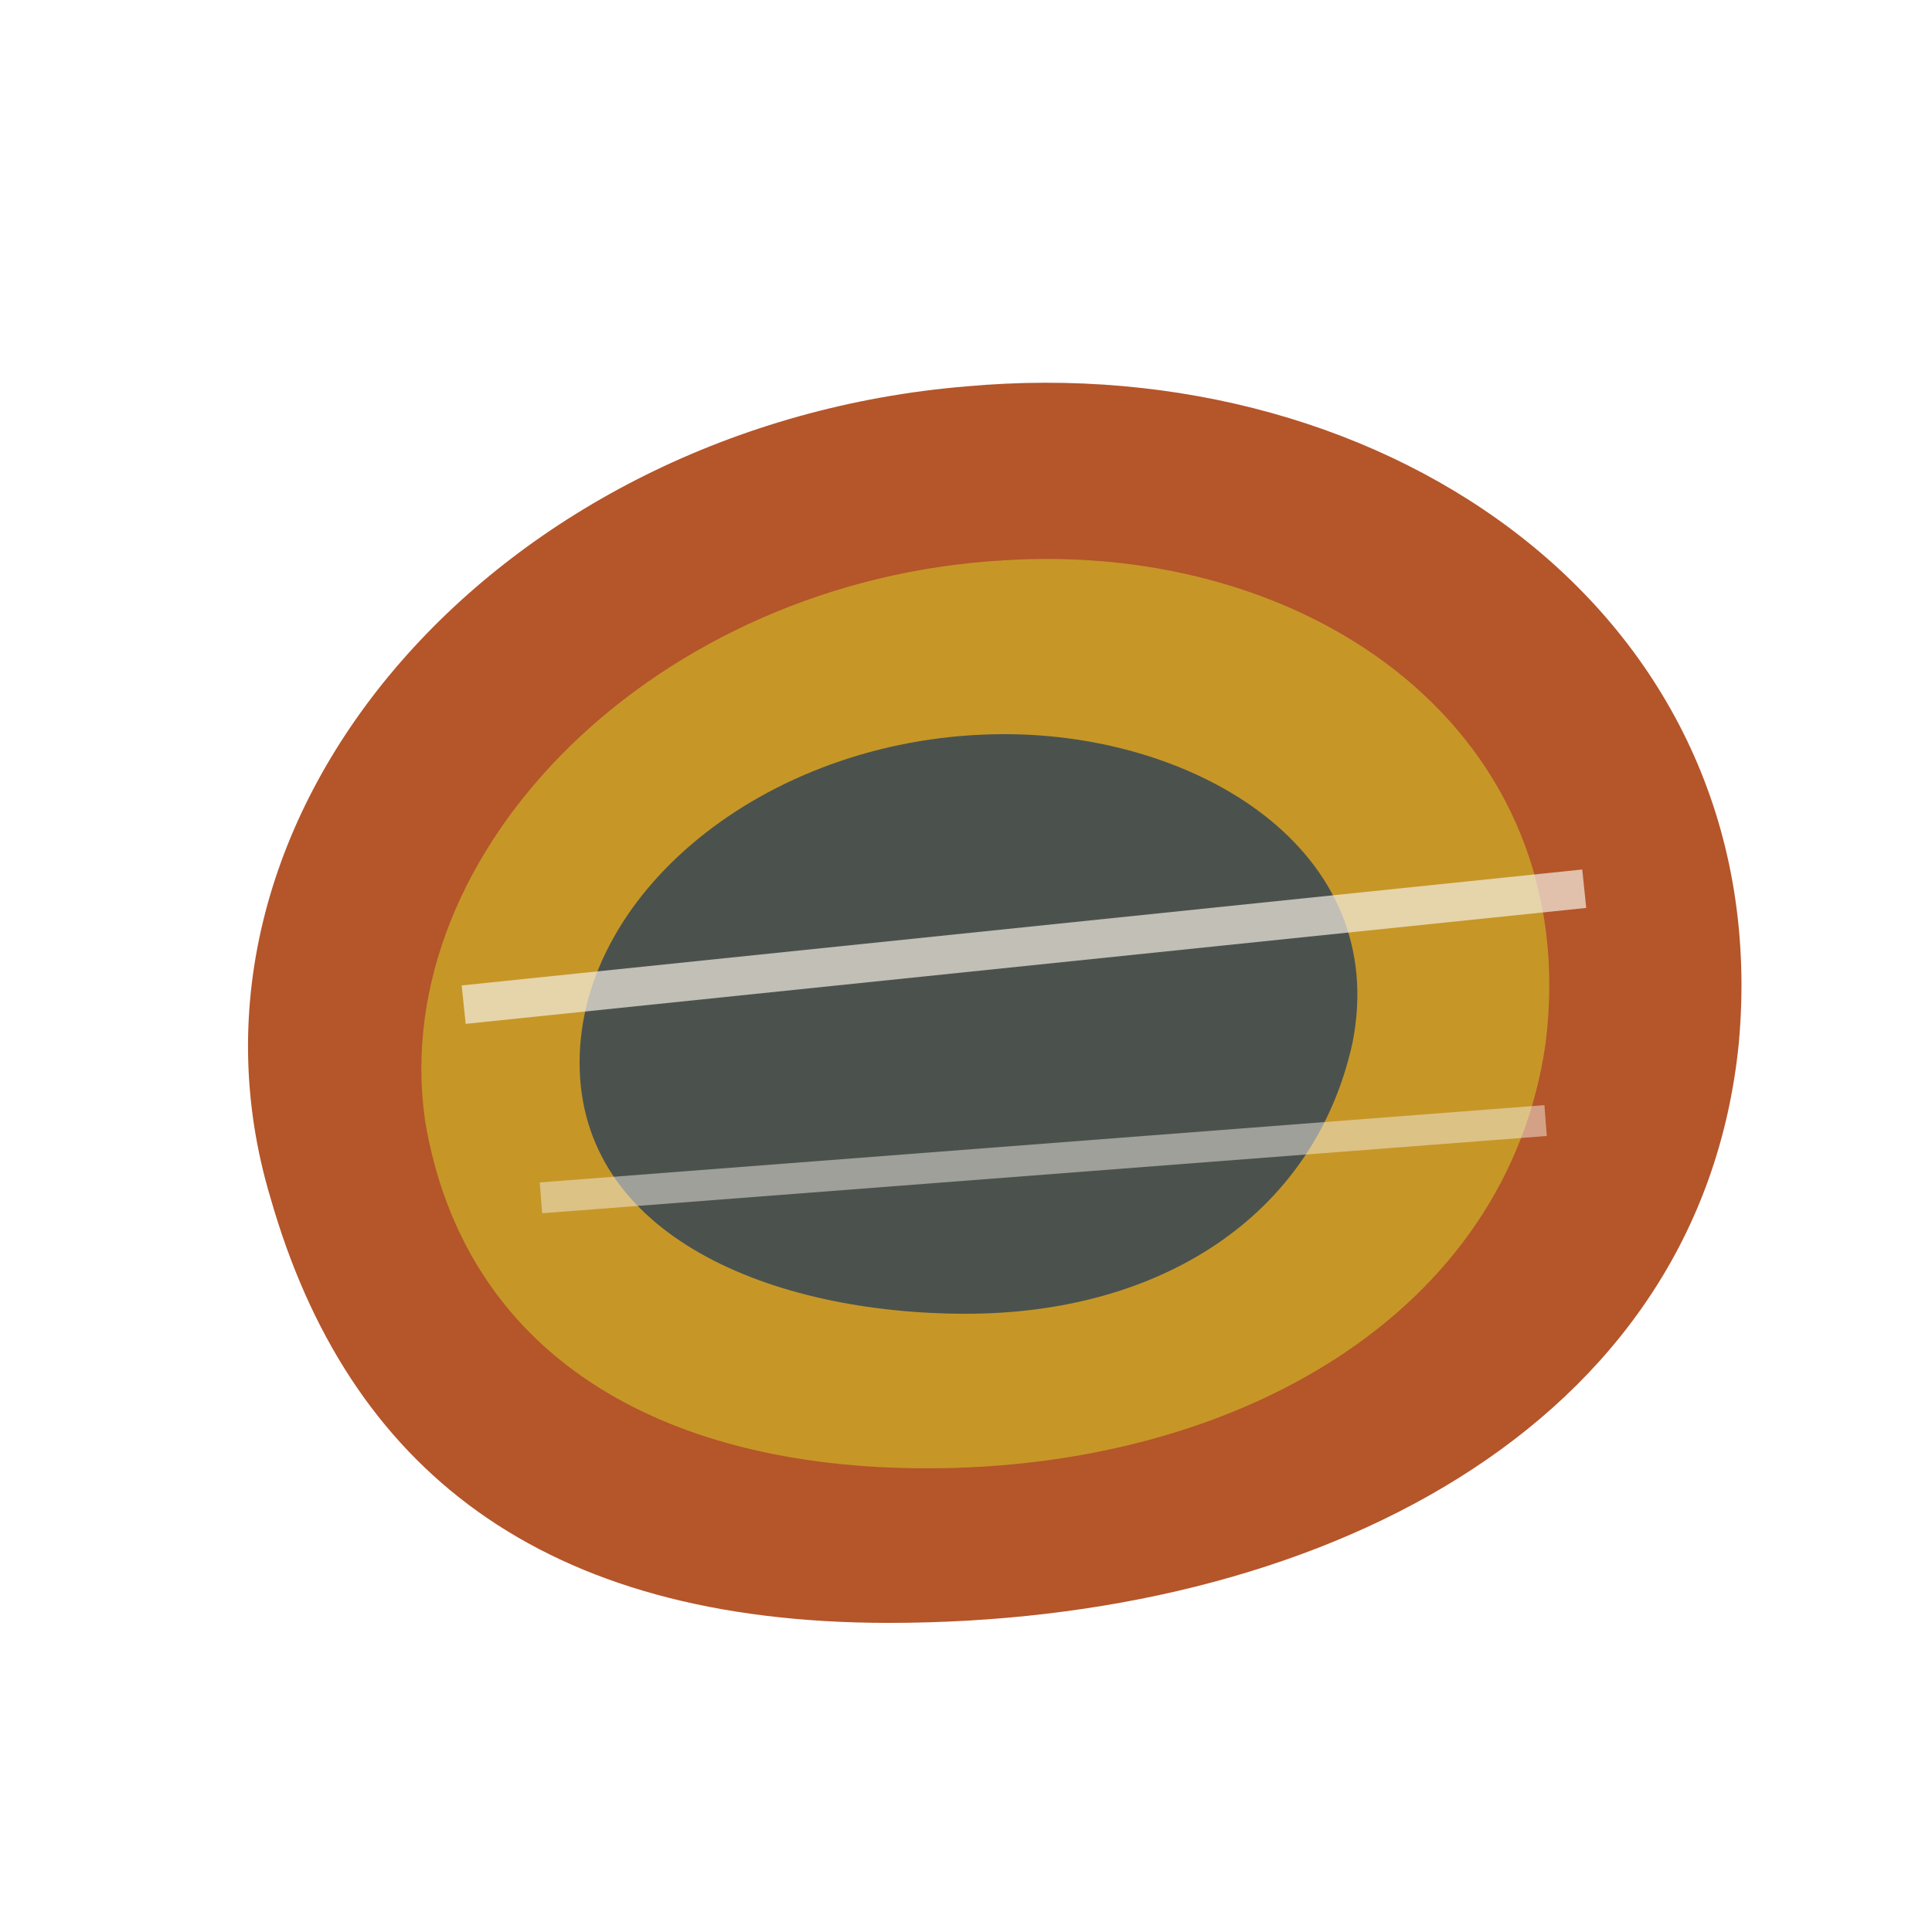
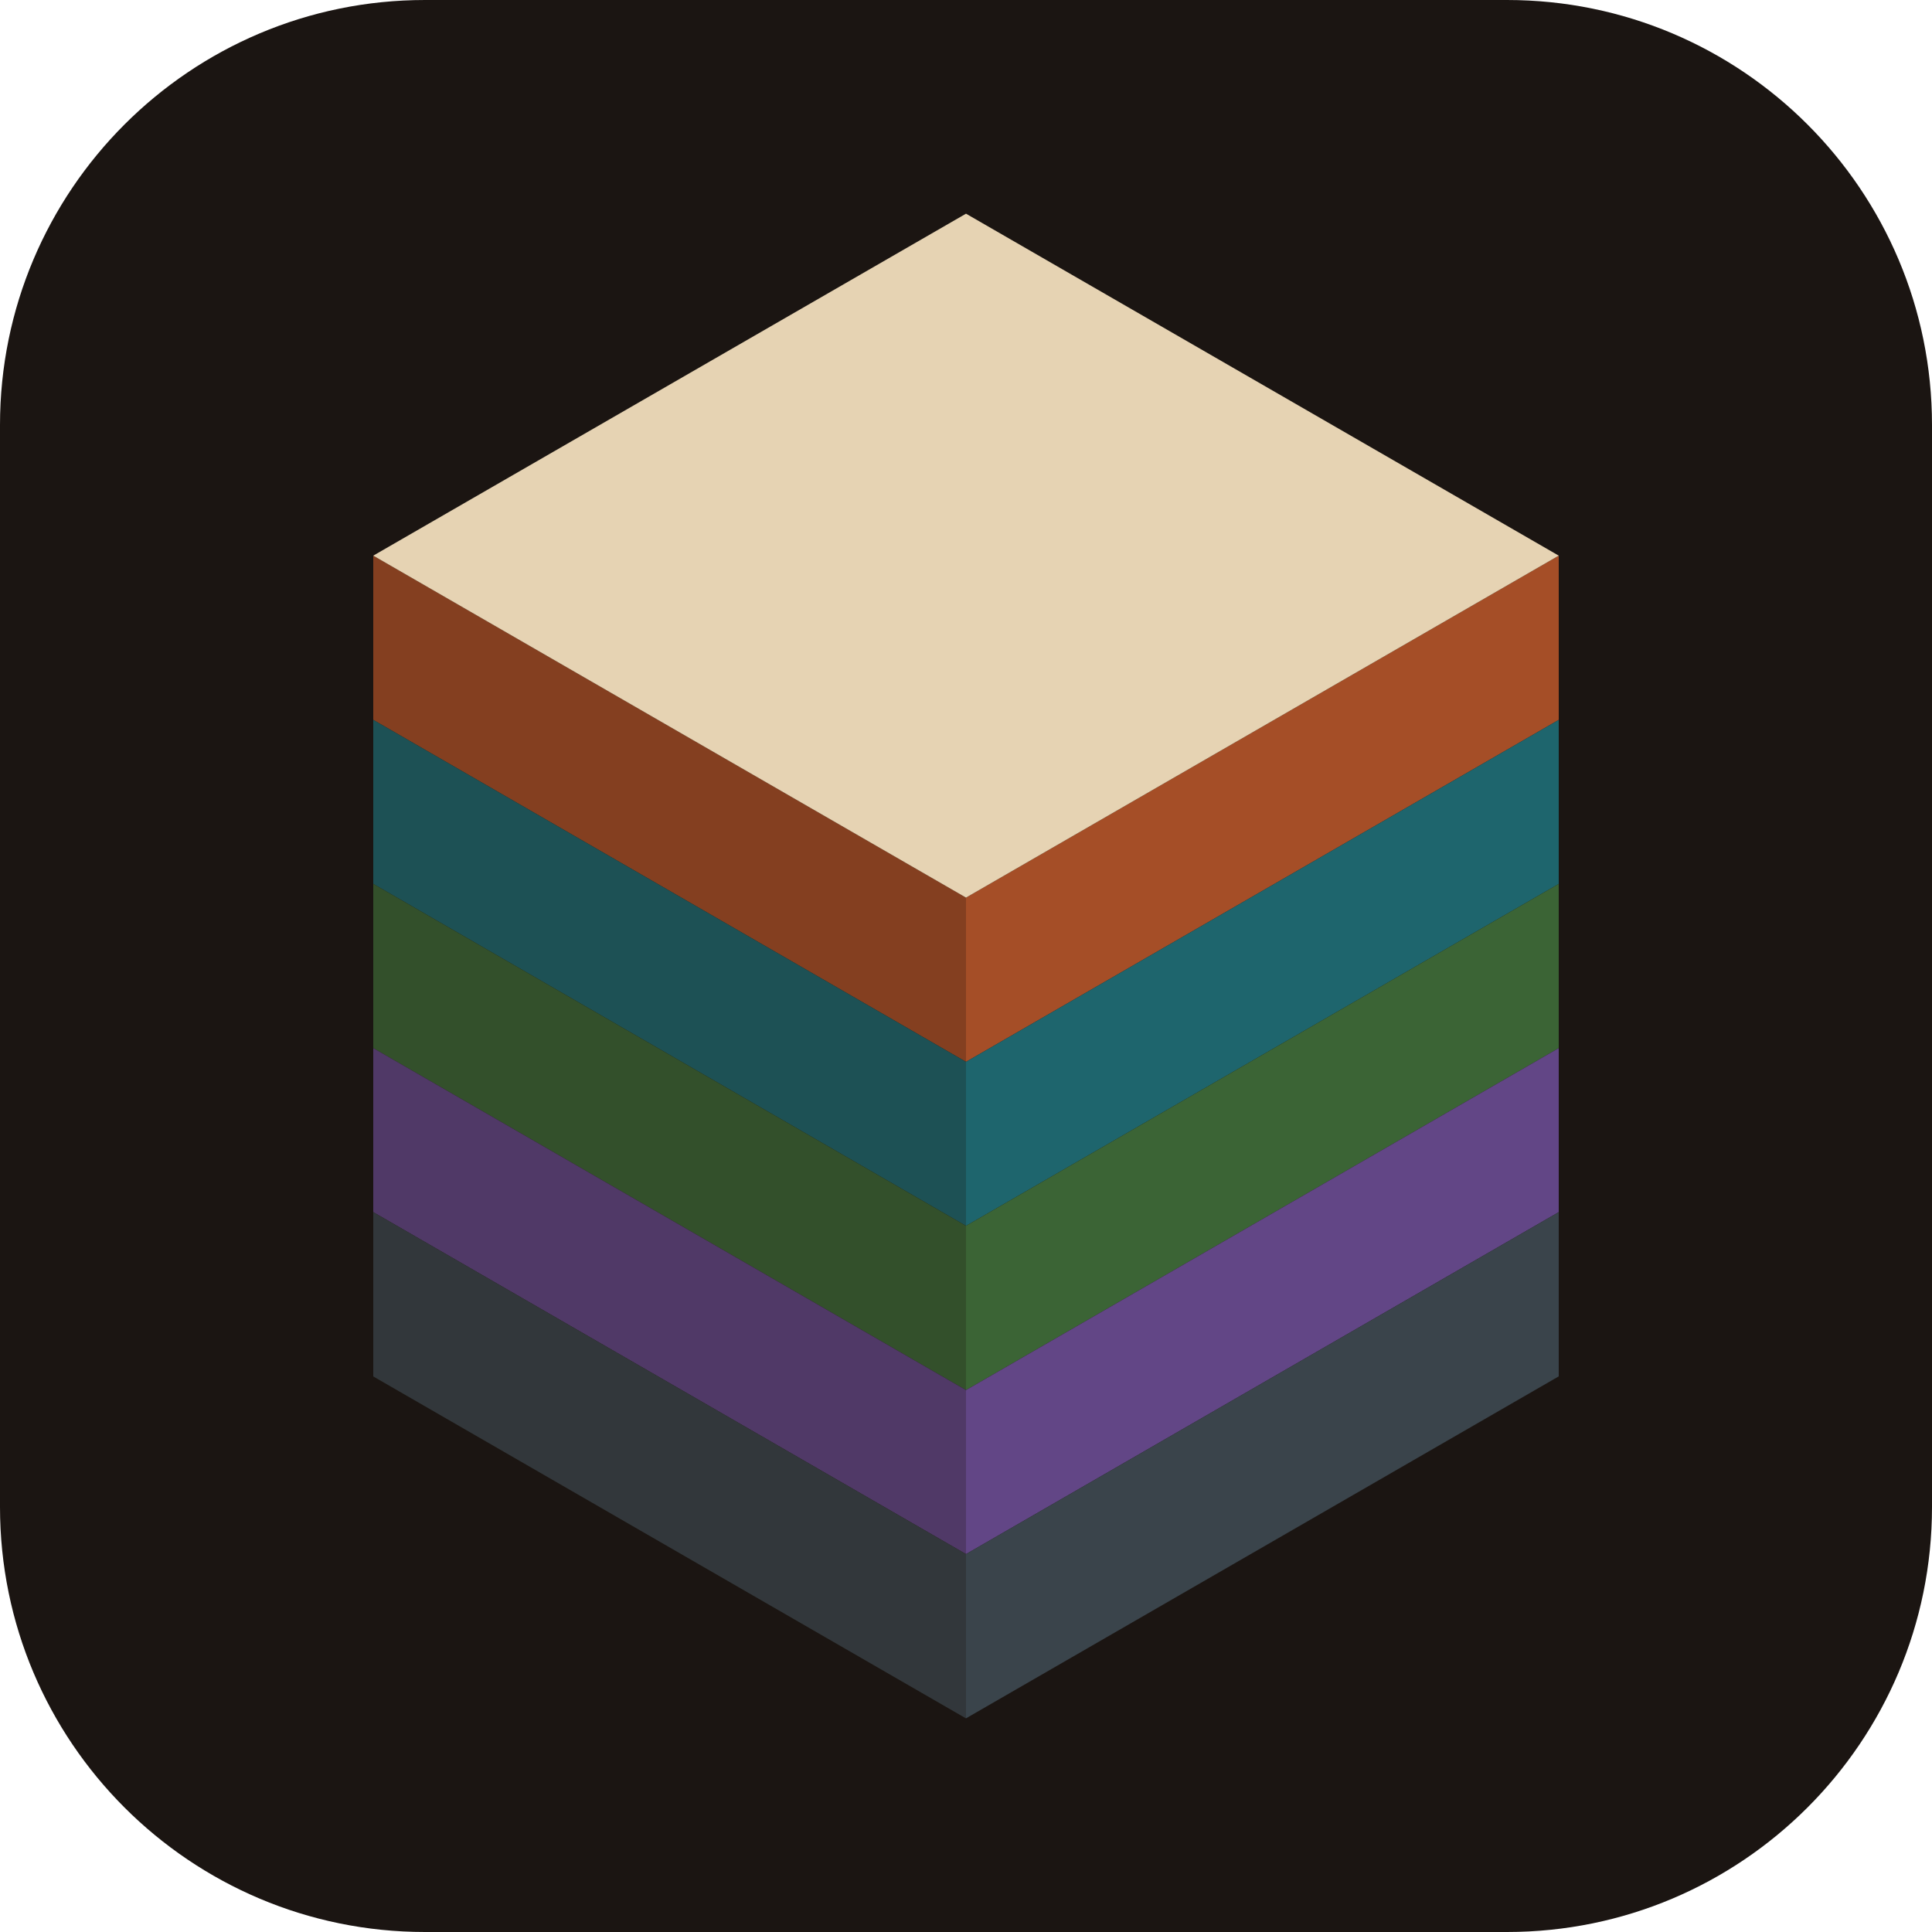
<svg xmlns="http://www.w3.org/2000/svg" viewBox="0 0 100 100">
-   <path d="M14,62 C8,42 26,22 50,20 C72,18 92,32 90,54 C88,74 68,84 46,84 C28,84 18,76 14,62 Z" fill="#B5552A" />
-   <path d="M22,58 C20,44 34,30 52,29 C68,28 82,38 80,54 C78,68 64,76 48,76 C34,76 24,70 22,58 Z" fill="#C9A227" opacity=".85" />
-   <path d="M30,55 C30,46 40,38 52,38 C62,38 72,44 70,54 C68,63 60,68 50,68 C40,68 30,64 30,55 Z" fill="#3E4A52" opacity=".9" />
-   <path d="M24,52 L82,46" stroke="#F4EEE3" stroke-width="2" opacity=".7" />
-   <path d="M28,62 L80,58" stroke="#F4EEE3" stroke-width="1.6" opacity=".5" />
+   <rect width="100" height="100" rx="22" fill="#1b1512" />
+   <polygon points="19.32,28.76 50.00,46.46 50.00,54.96 19.32,37.26" fill="#B5552A" />
+   <polygon points="50.00,46.46 80.68,28.76 80.68,37.26 50.00,54.96" fill="#B5552A" />
+   <polygon points="19.32,37.26 50.00,54.96 50.00,63.45 19.32,45.75" fill="#1F6F78" />
+   <polygon points="50.00,54.96 80.68,37.26 80.68,45.75 50.00,63.45" fill="#1F6F78" />
+   <polygon points="19.32,45.75 50.00,63.45 50.00,71.95 19.32,54.25" fill="#3F6E3A" />
+   <polygon points="50.00,63.45 80.68,45.75 80.68,54.25 50.00,71.95" fill="#3F6E3A" />
+   <polygon points="19.32,54.25 50.00,71.95 50.00,80.44 19.32,62.74" fill="#6A4C93" />
+   <polygon points="50.00,71.95 80.68,54.25 80.68,62.74 50.00,80.44" fill="#6A4C93" />
+   <polygon points="19.32,62.74 50.00,80.44 50.00,88.94 19.32,71.24" fill="#3E4A52" />
+   <polygon points="50.00,80.44 80.68,62.74 80.68,71.24 50.00,88.94" fill="#3E4A52" />
+   <polygon points="19.32,28.76 50.00,46.46 50.00,88.94 19.32,71.24" fill="#1a110c" fill-opacity="0.32" />
+   <polygon points="50.00,46.46 80.68,28.76 80.68,71.24 50.00,88.94" fill="#1a110c" fill-opacity="0.1" />
+   <polygon points="50.00,11.06 80.68,28.76 50.00,46.46 19.32,28.76" fill="#e6d3b3" />
</svg>
